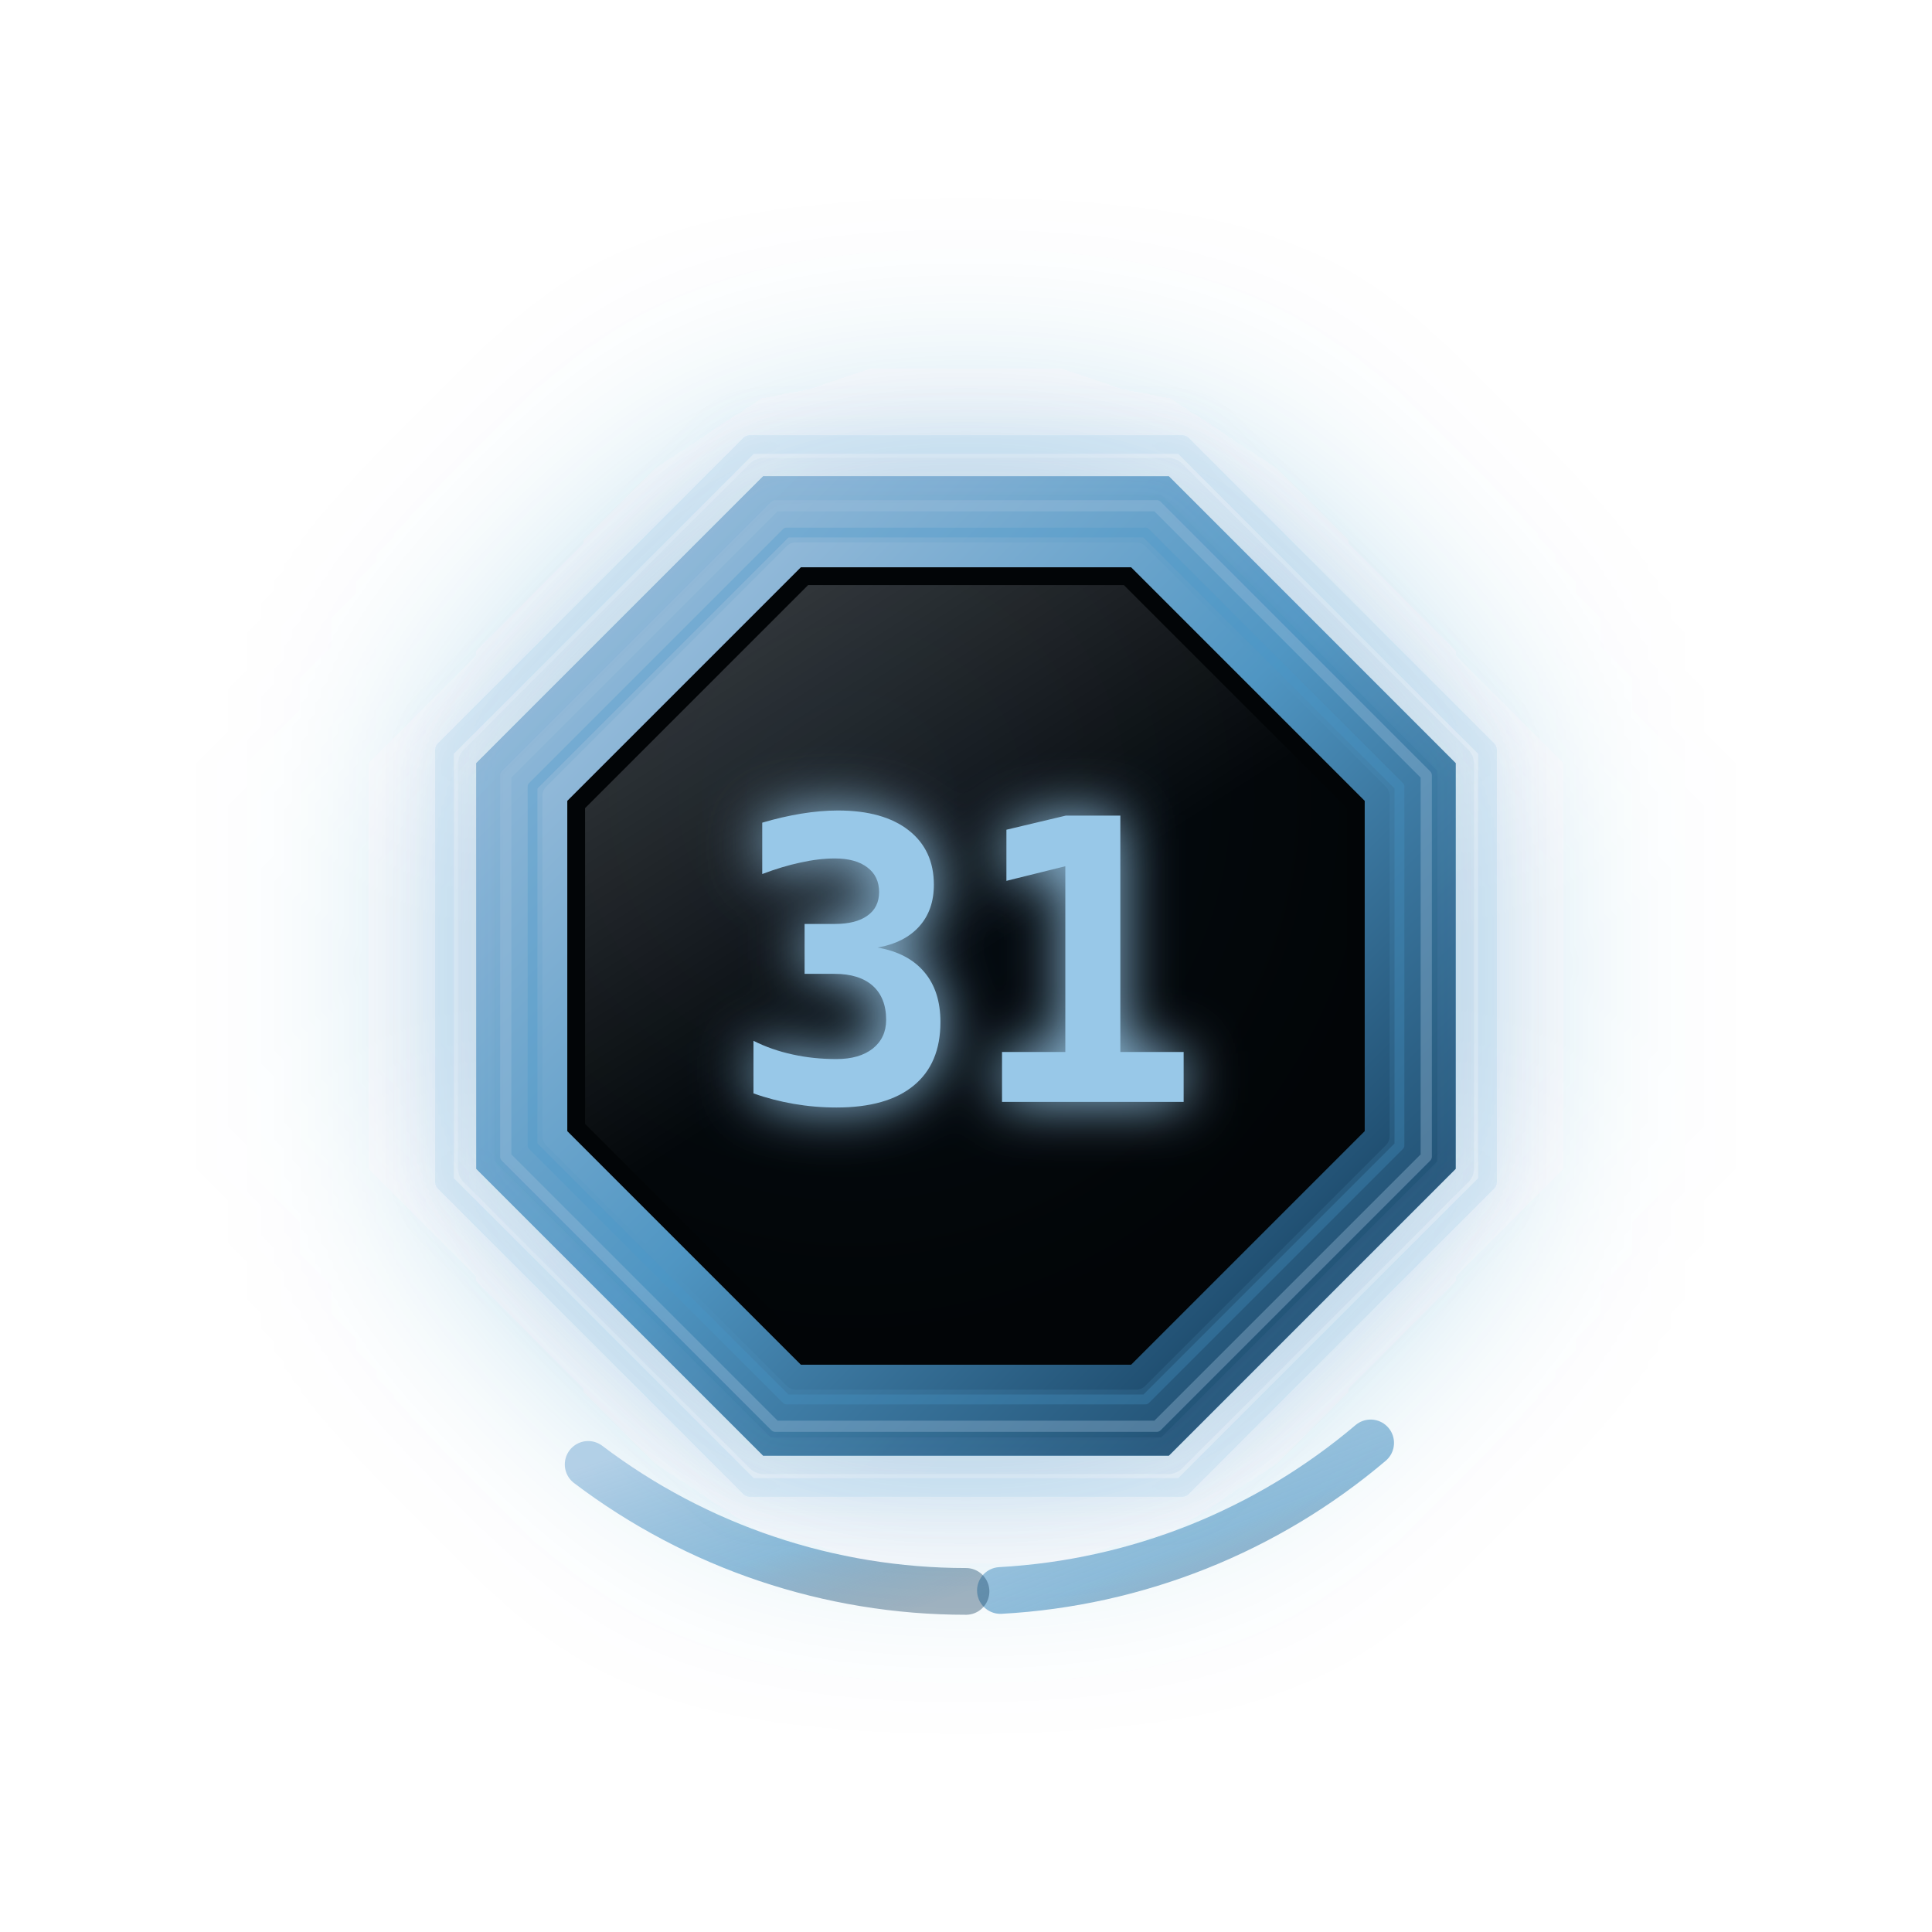
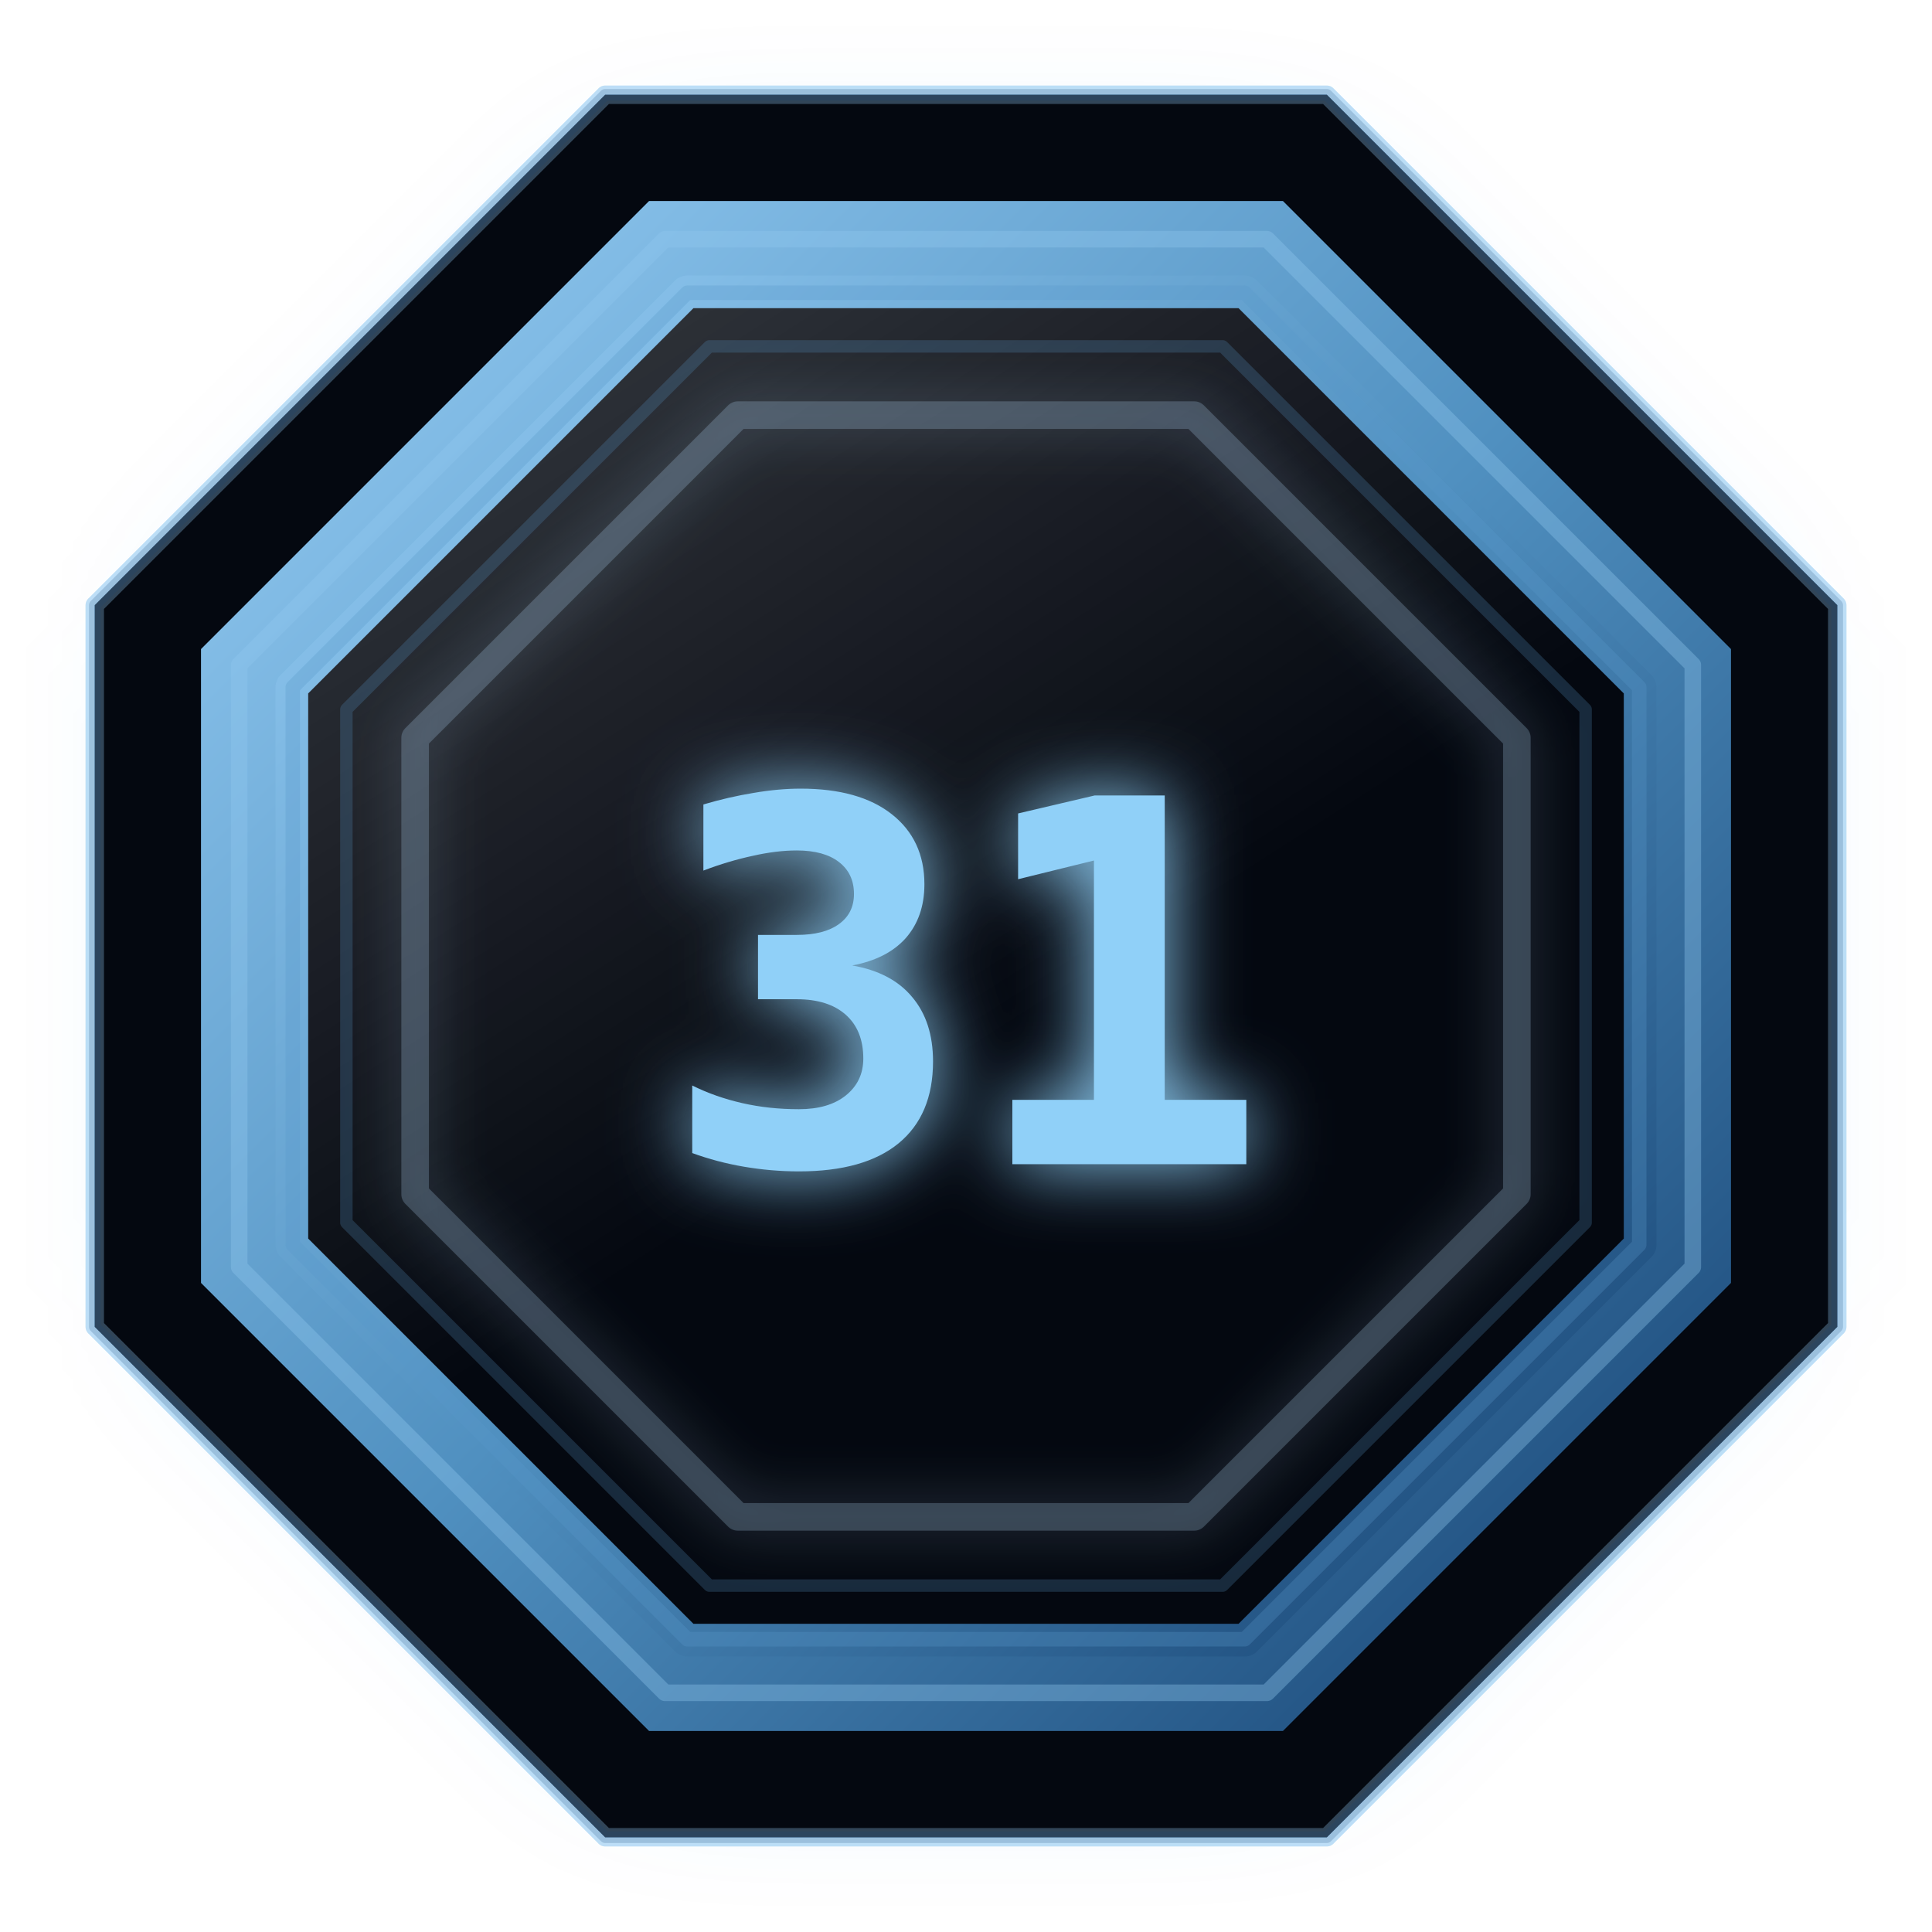
- <svg xmlns="http://www.w3.org/2000/svg" width="84" height="84" viewBox="-20 -20 124 124" overflow="visible" role="img" aria-label="Level 31 Badge">
+ <svg xmlns="http://www.w3.org/2000/svg" width="84" height="84" viewBox="0 0 84 84" role="img" aria-label="Level 31 Badge">
  <defs>
    <radialGradient id="bglv31" cx="35%" cy="28%" r="72%">
-       <stop offset="0%" stop-color="#050d14" />
-       <stop offset="100%" stop-color="#020507" />
+       <stop offset="0%" stop-color="#040810" />
+       <stop offset="100%" stop-color="#040810" />
    </radialGradient>
    <linearGradient id="rimlv31" x1="5%" y1="5%" x2="95%" y2="95%">
-       <stop offset="0%" stop-color="#9fc0dd" />
-       <stop offset="50%" stop-color="#5096c3" />
-       <stop offset="100%" stop-color="#164060" />
-     </linearGradient>
-     <linearGradient id="transRinglv31" x1="0%" y1="0%" x2="100%" y2="100%">
-       <stop offset="0%" stop-color="#a1beda" />
-       <stop offset="100%" stop-color="#5695c1" />
+       <stop offset="0%" stop-color="#90c8f0" />
+       <stop offset="50%" stop-color="#5090c0" />
+       <stop offset="100%" stop-color="#1a4878" />
    </linearGradient>
    <linearGradient id="shlv31" x1="18%" y1="0%" x2="82%" y2="100%">
-       <stop offset="0%" stop-color="white" stop-opacity="0.2" />
-       <stop offset="50%" stop-color="white" stop-opacity="0" />
+       <stop offset="0%" stop-color="white" stop-opacity="0.18" />
+       <stop offset="55%" stop-color="white" stop-opacity="0" />
    </linearGradient>
    <filter id="gllv31" x="-40%" y="-40%" width="180%" height="180%">
-       <feGaussianBlur stdDeviation="1.8" result="b" />
+       <feGaussianBlur stdDeviation="1.6" result="b" />
      <feMerge>
        <feMergeNode in="b" />
        <feMergeNode in="SourceGraphic" />
      </feMerge>
    </filter>
-     <filter id="halolv31" x="-80%" y="-80%" width="360%" height="360%">
-       <feGaussianBlur stdDeviation="8" result="b" />
+     <filter id="halolv31" x="-35%" y="-35%" width="170%" height="170%">
+       <feGaussianBlur stdDeviation="3.5" result="b" />
      <feMerge>
        <feMergeNode in="b" />
        <feMergeNode in="SourceGraphic" />
      </feMerge>
    </filter>
-     <linearGradient id="arclv31" x1="0%" y1="0%" x2="100%" y2="100%">
-       <stop offset="0%" stop-color="#9dc2e0" stop-opacity="0.95" />
-       <stop offset="60%" stop-color="#4f96c4" stop-opacity="0.80" />
-       <stop offset="100%" stop-color="#164060" stop-opacity="0.50" />
+     <linearGradient id="pglv31_0" x1="5%" y1="0%" x2="95%" y2="100%">
+       <stop offset="0%" stop-color="#90c8f0" stop-opacity="0.95" />
+       <stop offset="38%" stop-color="#5090c0" stop-opacity="0.90" />
+       <stop offset="100%" stop-color="#1a4878" stop-opacity="0.85" />
    </linearGradient>
-     <filter id="arBlurlv31" x="-60%" y="-60%" width="220%" height="220%">
-       <feGaussianBlur stdDeviation="1.5" result="b" />
+     <linearGradient id="pglv31_1" x1="5%" y1="0%" x2="95%" y2="100%">
+       <stop offset="0%" stop-color="#90c8f0" stop-opacity="0.95" />
+       <stop offset="38%" stop-color="#5090c0" stop-opacity="0.90" />
+       <stop offset="100%" stop-color="#1a4878" stop-opacity="0.85" />
+     </linearGradient>
+     <linearGradient id="pglv31_2" x1="5%" y1="0%" x2="95%" y2="100%">
+       <stop offset="0%" stop-color="#90c8f0" stop-opacity="0.95" />
+       <stop offset="38%" stop-color="#5090c0" stop-opacity="0.90" />
+       <stop offset="100%" stop-color="#1a4878" stop-opacity="0.85" />
+     </linearGradient>
+     <filter id="arGlowlv31" x="-30%" y="-30%" width="160%" height="160%">
+       <feGaussianBlur stdDeviation="1.2" result="b" />
      <feMerge>
        <feMergeNode in="b" />
        <feMergeNode in="SourceGraphic" />
      </feMerge>
    </filter>
  </defs>
-   <path d="M73.43,55.02L55.02,73.43L28.98,73.43L10.57,55.02L10.57,28.98L28.98,10.57L55.02,10.57L73.43,28.98Z" fill="#3080b8" fill-opacity="0.42" filter="url(#halolv31)" />
-   <path d="M67.97,72.61 A40.14,40.14 0 0,1 44.21,82.08" fill="none" stroke="url(#arclv31)" stroke-width="3.0" stroke-opacity="0.78" stroke-linecap="round" />
-   <path d="M42.00,82.14 A40.14,40.14 0 0,1 17.75,73.99" fill="none" stroke="url(#arclv31)" stroke-width="3.0" stroke-opacity="0.78" stroke-linecap="round" />
-   <path d="M73.43,55.02L55.02,73.43L28.98,73.43L10.57,55.02L10.57,28.98L28.98,10.57L55.02,10.57L73.43,28.98Z" fill="url(#rimlv31)" />
-   <path d="M68.39,52.93L52.93,68.39L31.07,68.39L15.61,52.93L15.61,31.07L31.07,15.61L52.93,15.61L68.39,31.07Z" fill="#020507" />
-   <path d="M68.39,52.93L52.93,68.39L31.07,68.39L15.61,52.93L15.61,31.07L31.07,15.61L52.93,15.61L68.39,31.07Z" fill="none" stroke="url(#rimlv31)" stroke-width="1.60" stroke-linejoin="round" />
-   <path d="M66.45,52.13L52.13,66.45L31.87,66.45L17.55,52.13L17.55,31.87L31.87,17.55L52.13,17.55L66.45,31.87Z" fill="url(#bglv31)" />
-   <path d="M66.45,52.13L52.13,66.45L31.87,66.45L17.55,52.13L17.55,31.87L31.87,17.55L52.13,17.55L66.45,31.87Z" fill="url(#shlv31)" />
-   <path d="M75.47,55.87L55.87,75.47L28.13,75.47L8.53,55.87L8.53,28.13L28.13,8.53L55.87,8.53L75.47,28.13Z" fill="none" stroke="#98c8e8" stroke-width="1.2" stroke-opacity="0.23" filter="url(#arBlurlv31)" stroke-linejoin="round" />
-   <path d="M73.43,55.02L55.02,73.43L28.98,73.43L10.57,55.02L10.57,28.98L28.98,10.57L55.02,10.57L73.43,28.98Z" fill="none" stroke="url(#transRinglv31)" stroke-width="2.35" stroke-opacity="0.09" stroke-linejoin="round" />
-   <path d="M71.54,54.24L54.24,71.54L29.76,71.54L12.46,54.24L12.46,29.76L29.76,12.46L54.24,12.46L71.54,29.76Z" fill="none" stroke="#a0c0dd" stroke-width="0.72" stroke-opacity="0.36" stroke-linejoin="round" />
-   <path d="M69.82,53.52L53.52,69.82L30.48,69.82L14.18,53.52L14.18,30.48L30.48,14.18L53.52,14.18L69.82,30.48Z" fill="none" stroke="#4898c8" stroke-width="0.63" stroke-opacity="0.30" stroke-linejoin="round" />
-   <text x="42.0" y="42.0" text-anchor="middle" dominant-baseline="central" font-family="Orbitron,monospace" font-weight="900" font-size="25.2" fill="#98c8e8" filter="url(#gllv31)">31</text>
+   <path d="M75.26,55.78 L55.78,75.26 L28.22,75.26 L8.74,55.78 L8.74,28.22 L28.22,8.74 L55.78,8.74 L75.26,28.22Z" fill="#4890d0" fill-opacity="0.30" filter="url(#halolv31)" />
+   <path d="M78.25,57.02 L57.02,78.25 L26.98,78.25 L5.75,57.02 L5.75,26.98 L26.98,5.75 L57.02,5.75 L78.25,26.98Z" fill="url(#pglv31_0)" />
+   <path d="M75.26,55.78 L55.78,75.26 L28.22,75.26 L8.74,55.78 L8.74,28.22 L28.22,8.74 L55.78,8.74 L75.26,28.22Z" fill="#040810" />
+   <path d="M78.25,57.02 L57.02,78.25 L26.98,78.25 L5.75,57.02 L5.75,26.98 L26.98,5.75 L57.02,5.75 L78.25,26.98Z" fill="none" stroke="#90c8f0" stroke-width="0.8" stroke-opacity="0.48" stroke-linejoin="round" />
+   <path d="M75.26,55.78 L55.78,75.26 L28.22,75.26 L8.74,55.78 L8.74,28.22 L28.22,8.74 L55.78,8.74 L75.26,28.22Z" fill="none" stroke="#1a4878" stroke-width="0.5" stroke-opacity="0.28" stroke-linejoin="round" />
+   <path d="M79.88,57.69 L57.69,79.88 L26.31,79.88 L4.12,57.69 L4.12,26.31 L26.31,4.12 L57.69,4.12 L79.88,26.31Z" fill="url(#pglv31_1)" />
+   <path d="M78.25,57.02 L57.02,78.25 L26.98,78.25 L5.75,57.02 L5.75,26.98 L26.98,5.75 L57.02,5.75 L78.25,26.98Z" fill="#040810" />
+   <path d="M79.88,57.69 L57.69,79.88 L26.31,79.88 L4.12,57.69 L4.12,26.31 L26.31,4.12 L57.69,4.12 L79.88,26.31Z" fill="none" stroke="#90c8f0" stroke-width="0.8" stroke-opacity="0.40" stroke-linejoin="round" />
+   <path d="M78.25,57.02 L57.02,78.25 L26.98,78.25 L5.75,57.02 L5.75,26.98 L26.98,5.75 L57.02,5.75 L78.25,26.98Z" fill="none" stroke="#1a4878" stroke-width="0.5" stroke-opacity="0.24" stroke-linejoin="round" />
+   <path d="M79.88,57.69 L57.69,79.88 L26.31,79.88 L4.12,57.69 L4.12,26.31 L26.31,4.12 L57.69,4.12 L79.88,26.31Z" fill="url(#pglv31_2)" />
+   <path d="M79.88,57.69 L57.69,79.88 L26.31,79.88 L4.12,57.69 L4.12,26.31 L26.31,4.12 L57.69,4.12 L79.88,26.31Z" fill="#040810" />
+   <path d="M79.88,57.69 L57.69,79.88 L26.31,79.88 L4.12,57.69 L4.12,26.31 L26.31,4.12 L57.69,4.12 L79.88,26.31Z" fill="none" stroke="#90c8f0" stroke-width="0.8" stroke-opacity="0.32" stroke-linejoin="round" />
+   <path d="M79.88,57.69 L57.69,79.88 L26.31,79.88 L4.12,57.69 L4.12,26.31 L26.31,4.12 L57.69,4.12 L79.88,26.31Z" fill="none" stroke="#1a4878" stroke-width="0.5" stroke-opacity="0.20" stroke-linejoin="round" />
+   <path d="M75.26,55.78 L55.78,75.26 L28.22,75.26 L8.74,55.78 L8.74,28.22 L28.22,8.74 L55.78,8.74 L75.26,28.22Z" fill="url(#rimlv31)" />
+   <path d="M71.27,54.12 L54.12,71.27 L29.88,71.27 L12.73,54.12 L12.73,29.88 L29.88,12.73 L54.12,12.73 L71.27,29.88Z" fill="#040810" />
+   <path d="M71.27,54.12 L54.12,71.27 L29.88,71.27 L12.73,54.12 L12.73,29.88 L29.88,12.73 L54.12,12.73 L71.27,29.88Z" fill="none" stroke="url(#rimlv31)" stroke-width="1.5" stroke-linejoin="round" />
+   <path d="M70.60,53.85 L53.85,70.60 L30.15,70.60 L13.40,53.85 L13.40,30.15 L30.15,13.40 L53.85,13.40 L70.60,30.15Z" fill="url(#bglv31)" />
+   <path d="M70.60,53.85 L53.85,70.60 L30.15,70.60 L13.40,53.85 L13.40,30.15 L30.15,13.40 L53.85,13.40 L70.60,30.15Z" fill="url(#shlv31)" />
+   <path d="M65.95,51.92 L51.92,65.95 L32.08,65.95 L18.05,51.92 L18.05,32.08 L32.08,18.05 L51.92,18.05 L65.95,32.08Z" fill="none" stroke="#b8e0ff" stroke-width="1.2" stroke-opacity="0.23" filter="url(#arGlowlv31)" stroke-linejoin="round" />
+   <path d="M73.60,55.09 L55.09,73.60 L28.91,73.60 L10.40,55.09 L10.40,28.91 L28.91,10.40 L55.09,10.40 L73.60,28.91Z" fill="none" stroke="#90c8f0" stroke-width="0.72" stroke-opacity="0.36" stroke-linejoin="round" />
+   <path d="M71.27,54.12 L54.12,71.27 L29.88,71.27 L12.73,54.12 L12.73,29.88 L29.88,12.73 L54.12,12.73 L71.27,29.88Z" fill="none" stroke="#5898c8" stroke-width="0.63" stroke-opacity="0.30" stroke-linejoin="round" />
+   <path d="M68.94,53.16 L53.16,68.94 L30.84,68.94 L15.06,53.16 L15.06,30.84 L30.84,15.06 L53.16,15.06 L68.94,30.84Z" fill="none" stroke="#5898c8" stroke-width="0.54" stroke-opacity="0.24" stroke-linejoin="round" />
+   <text x="42" y="43" text-anchor="middle" dominant-baseline="central" font-family="Orbitron,monospace" font-weight="900" font-size="22" fill="#90d0f8" filter="url(#gllv31)">31</text>
</svg>
